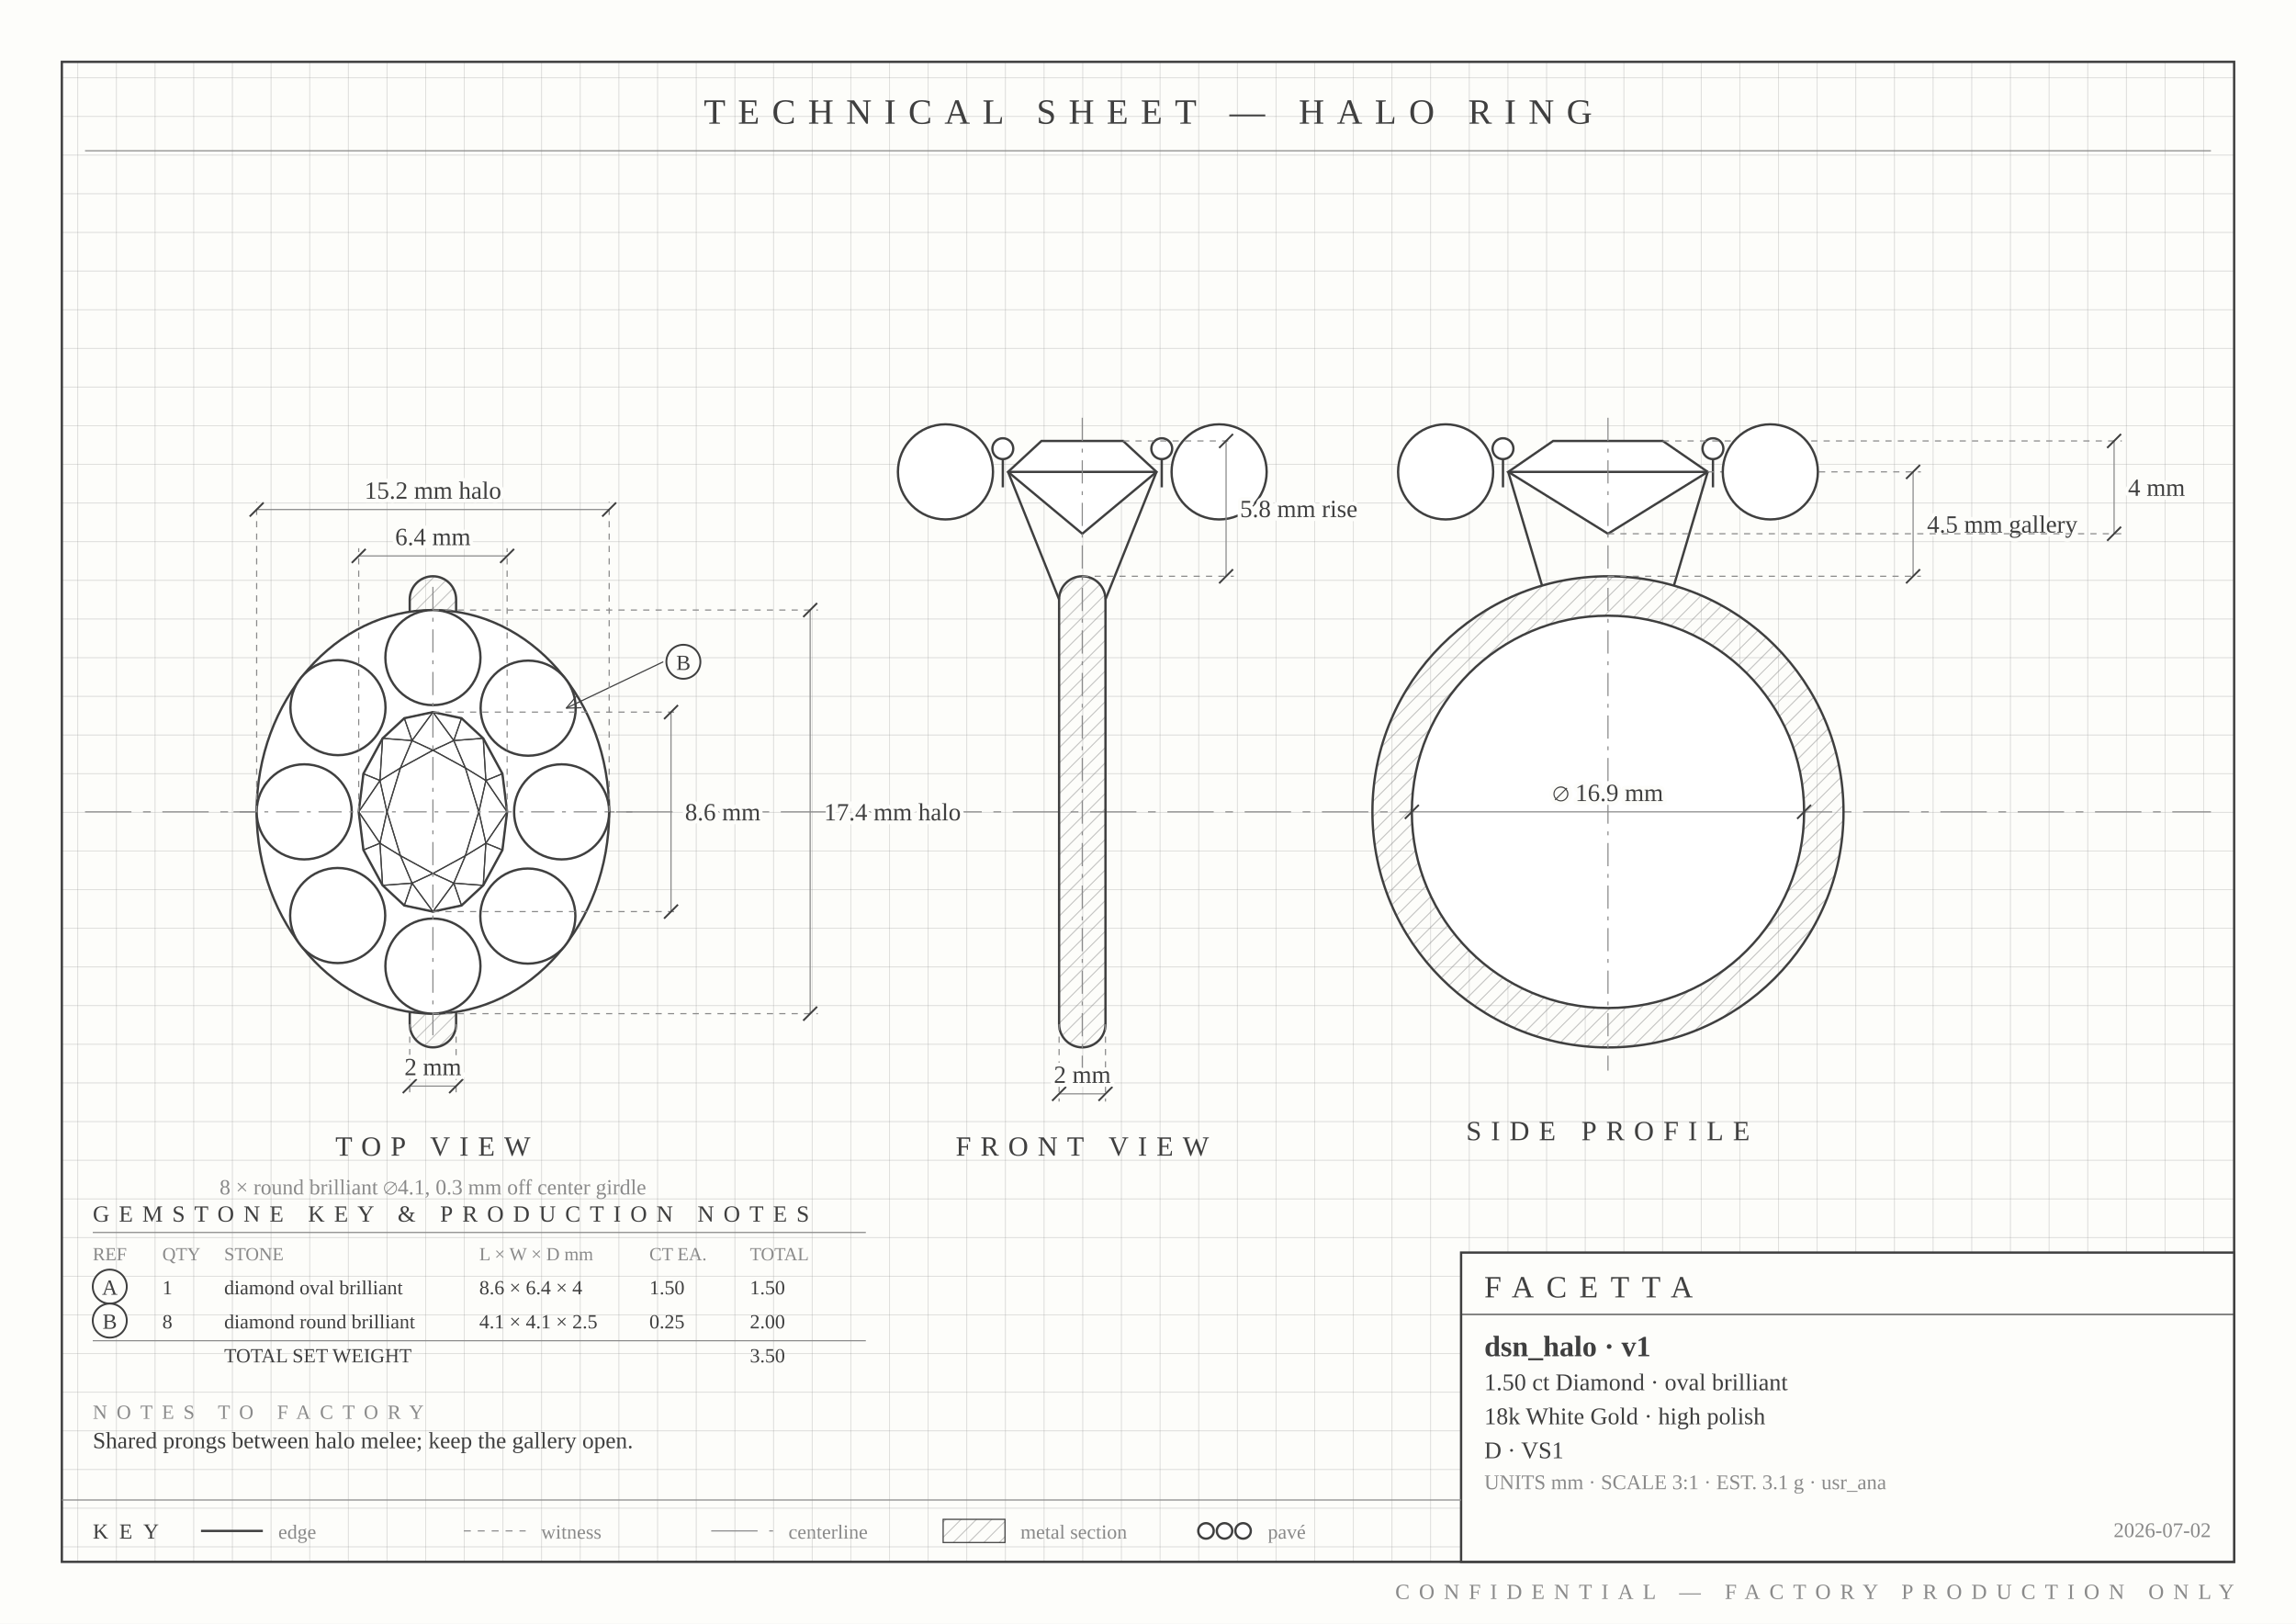
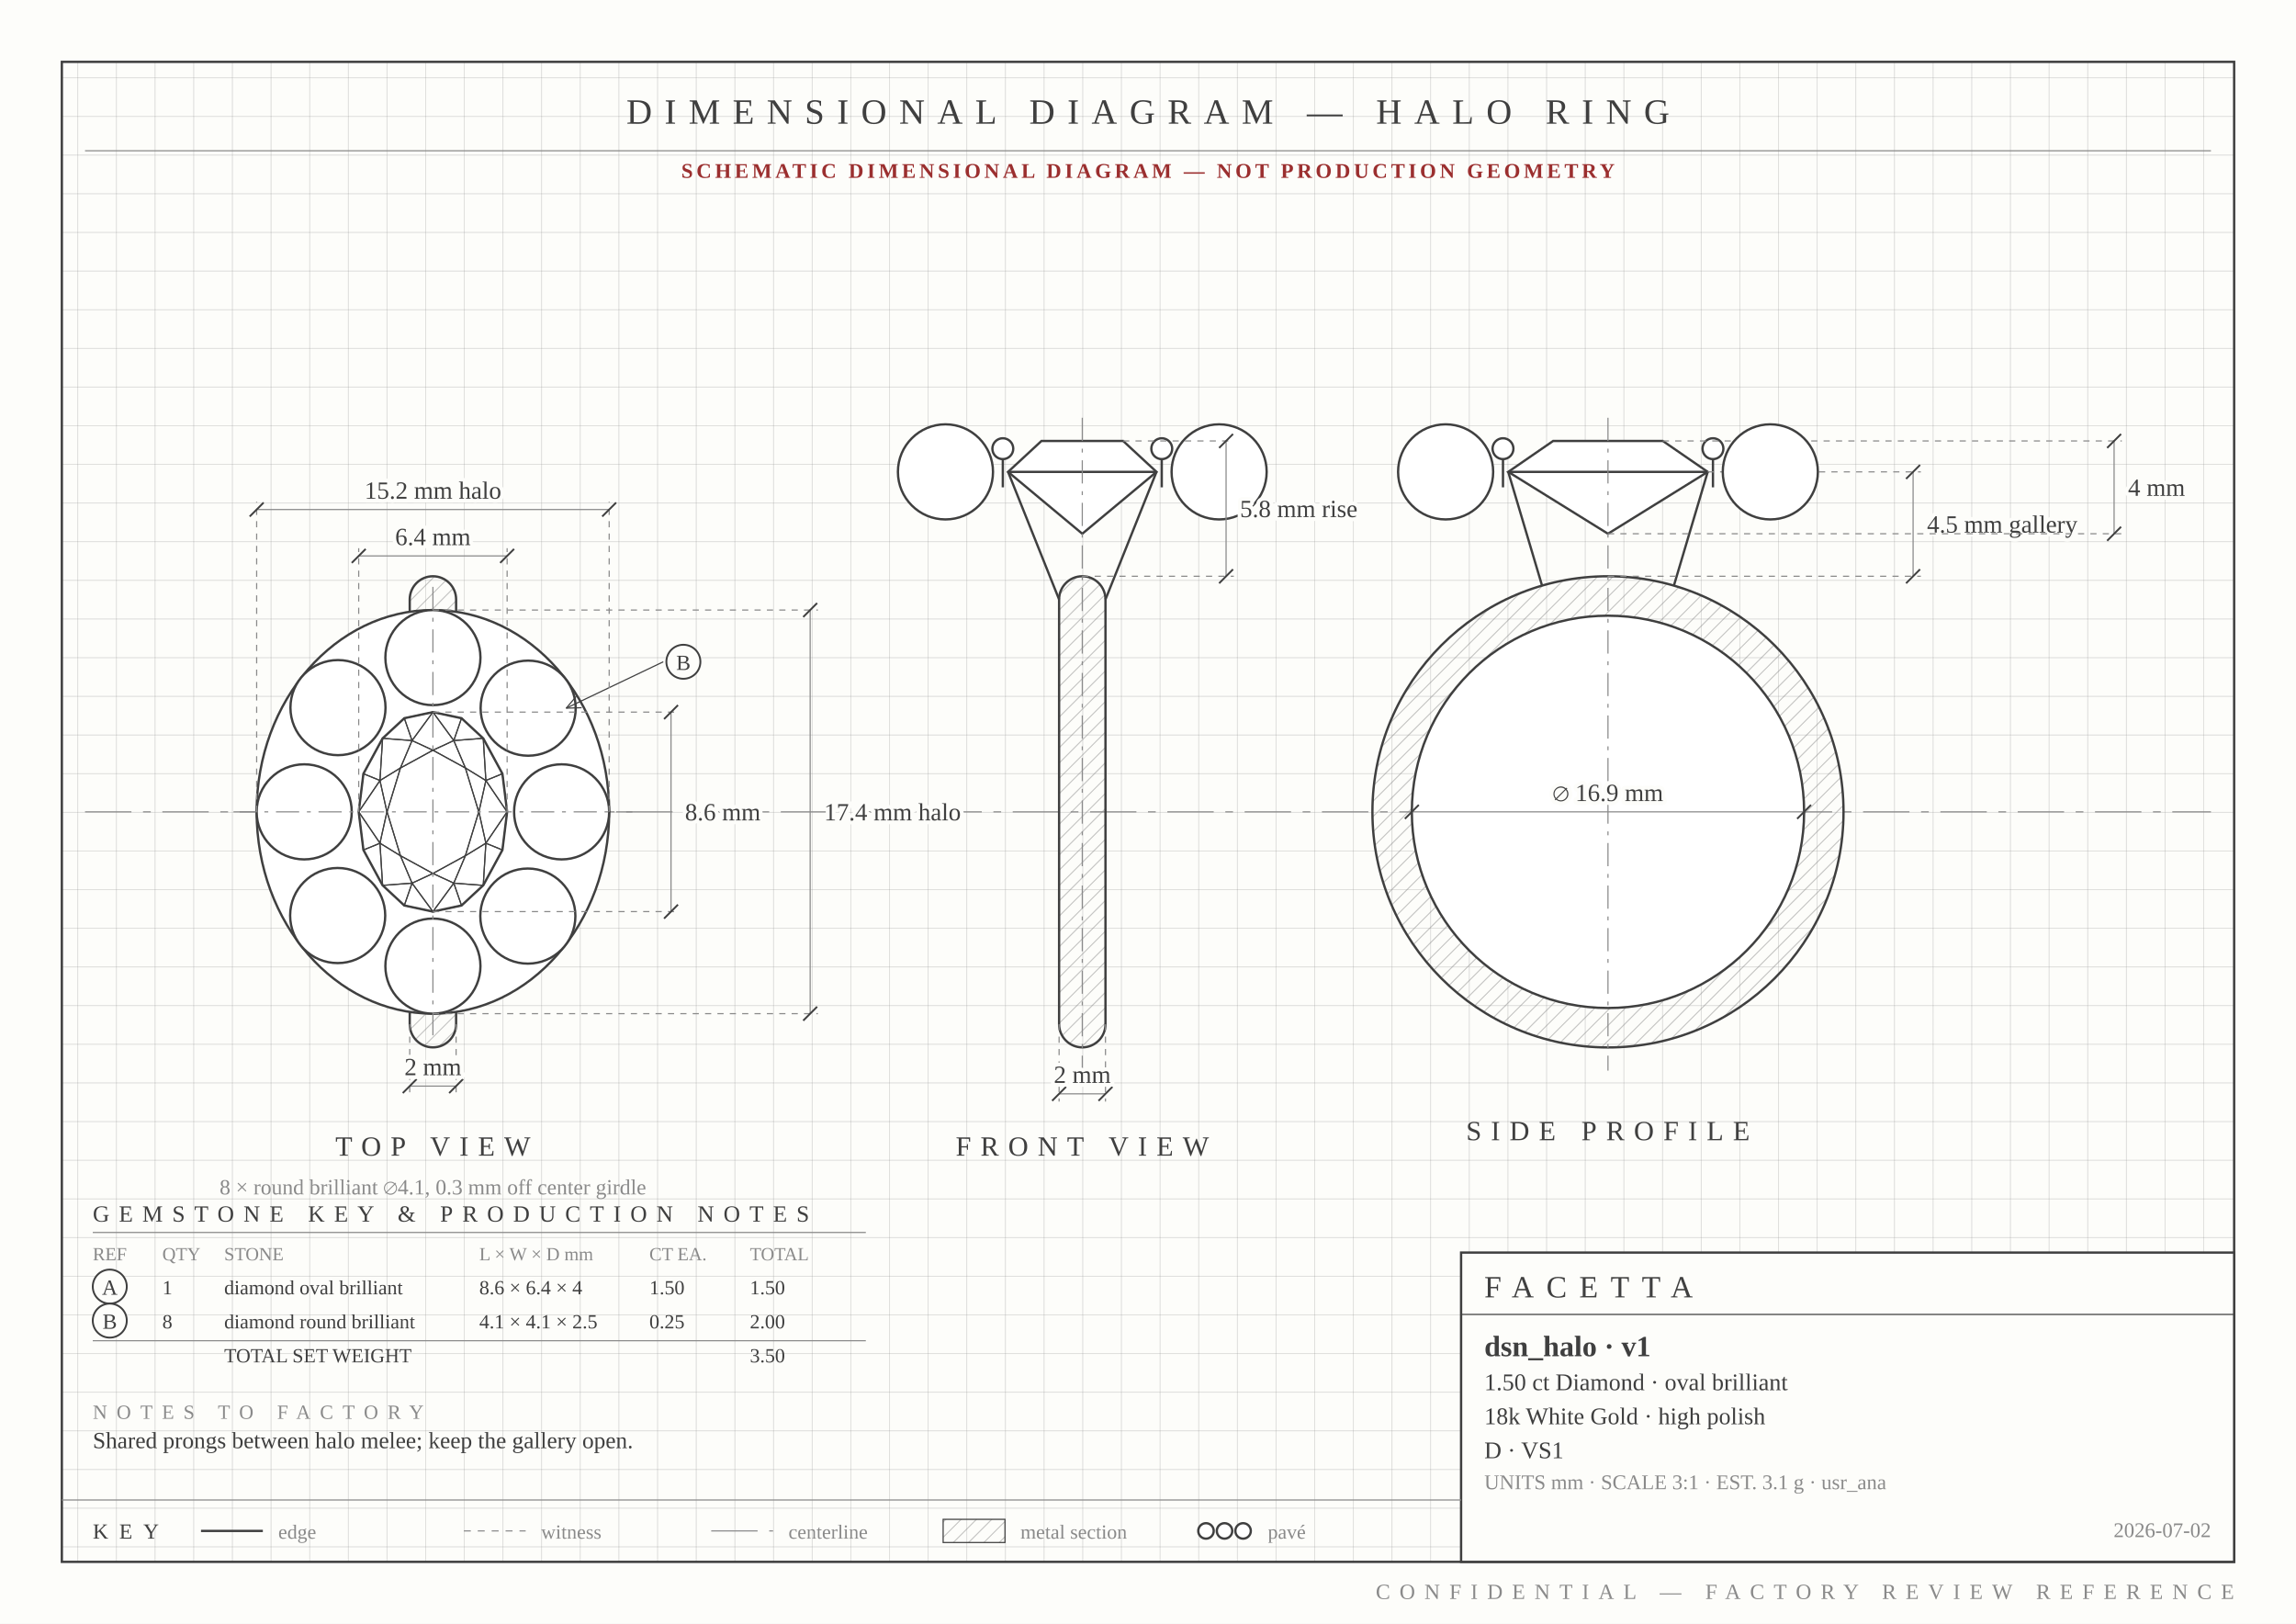
<svg xmlns="http://www.w3.org/2000/svg" viewBox="0 0 297 210" width="297mm" height="210mm" font-family="Georgia, 'Times New Roman', serif">
  <defs>
    <pattern id="hatch" width="1.4" height="1.4" patternTransform="rotate(45)" patternUnits="userSpaceOnUse">
      <line x1="0" y1="0" x2="0" y2="1.4" stroke="#8a8a8a" stroke-width="0.12" />
    </pattern>
    <pattern id="grid" width="5" height="5" patternUnits="userSpaceOnUse">
      <line x1="0" y1="0" x2="5" y2="0" stroke="#8a8a8a" stroke-width="0.06" />
      <line x1="0" y1="0" x2="0" y2="5" stroke="#8a8a8a" stroke-width="0.06" />
    </pattern>
  </defs>
  <rect x="0" y="0" width="297" height="210" fill="#fdfdfa" />
  <rect x="8" y="8" width="281" height="194" fill="url(#grid)" stroke="#3f3f3f" stroke-width="0.3" />
-   <text x="148.50" y="16.00" font-family="Georgia, 'Times New Roman', serif" font-size="4.6" fill="#3f3f3f" text-anchor="middle" letter-spacing="1.6">TECHNICAL SHEET — HALO RING</text>
+   <text x="148.50" y="16.00" font-family="Georgia, 'Times New Roman', serif" font-size="4.6" fill="#3f3f3f" text-anchor="middle" letter-spacing="1.6">DIMENSIONAL DIAGRAM — HALO RING</text>
  <line x1="11.00" y1="19.50" x2="286.00" y2="19.50" stroke="#8a8a8a" stroke-width="0.15" />
+   <text x="148.50" y="23.00" font-family="Georgia, 'Times New Roman', serif" font-size="2.7" fill="#9b2f2f" text-anchor="middle" font-weight="bold" letter-spacing="0.45">SCHEMATIC DIMENSIONAL DIAGRAM — NOT PRODUCTION GEOMETRY</text>
  <line x1="11.00" y1="105.00" x2="286.00" y2="105.00" stroke="#8a8a8a" stroke-width="0.15" stroke-dasharray="6 1.5 1 1.5" />
  <rect x="53.00" y="74.53" width="6.00" height="60.93" rx="3.00" fill="url(#hatch)" stroke="#3f3f3f" stroke-width="0.3" />
  <ellipse cx="56.00" cy="105.00" rx="22.80" ry="26.10" fill="#ffffff" stroke="#3f3f3f" stroke-width="0.3" />
  <circle cx="56.00" cy="85.05" r="6.15" fill="#ffffff" stroke="#3f3f3f" stroke-width="0.3" />
  <circle cx="68.32" cy="91.59" r="6.15" fill="#ffffff" stroke="#3f3f3f" stroke-width="0.3" />
  <line x1="85.80" y1="85.59" x2="73.24" y2="91.59" stroke="#3f3f3f" stroke-width="0.15" />
  <line x1="73.24" y1="91.59" x2="75.24" y2="91.53" stroke="#3f3f3f" stroke-width="0.15" />
  <line x1="73.24" y1="91.59" x2="74.54" y2="90.06" stroke="#3f3f3f" stroke-width="0.15" />
  <circle cx="88.40" cy="85.59" r="2.2" fill="#fdfdfa" stroke="#3f3f3f" stroke-width="0.24" />
  <text x="88.40" y="86.64" font-family="Georgia, 'Times New Roman', serif" font-size="2.8" fill="#3f3f3f" text-anchor="middle">B</text>
  <circle cx="72.65" cy="105.00" r="6.15" fill="#ffffff" stroke="#3f3f3f" stroke-width="0.3" />
  <circle cx="68.28" cy="118.48" r="6.15" fill="#ffffff" stroke="#3f3f3f" stroke-width="0.3" />
  <circle cx="56.00" cy="124.95" r="6.15" fill="#ffffff" stroke="#3f3f3f" stroke-width="0.3" />
  <circle cx="43.68" cy="118.41" r="6.15" fill="#ffffff" stroke="#3f3f3f" stroke-width="0.3" />
  <circle cx="39.35" cy="105.00" r="6.15" fill="#ffffff" stroke="#3f3f3f" stroke-width="0.3" />
  <circle cx="43.72" cy="91.52" r="6.15" fill="#ffffff" stroke="#3f3f3f" stroke-width="0.3" />
  <polygon points="46.40,105.00 47.01,100.07 49.49,95.50 49.50,95.49 52.30,92.89 52.30,92.89 56.00,92.10 59.70,92.89 59.70,92.89 62.50,95.49 62.51,95.50 64.99,100.07 65.60,105.00 64.99,109.93 62.51,114.50 62.50,114.51 59.70,117.11 59.70,117.11 56.00,117.90 52.30,117.11 52.30,117.11 49.50,114.51 49.49,114.50 47.01,109.93" fill="#ffffff" stroke="#3f3f3f" stroke-width="0.3" />
  <polygon points="53.30,95.78 56.00,92.10 58.70,95.78 58.70,95.78 56.00,97.03 56.00,97.03 53.30,95.78" fill="none" stroke="#3f3f3f" stroke-width="0.15" />
  <polygon points="53.30,114.22 53.30,114.22 56.00,112.97 56.00,112.97 58.70,114.22 58.70,114.22 56.00,117.90" fill="none" stroke="#3f3f3f" stroke-width="0.15" />
  <polygon points="49.15,100.94 49.49,95.50 49.50,95.49 49.50,95.49 53.30,95.78 53.30,95.78 53.30,95.78 51.80,99.32 49.15,100.95" fill="none" stroke="#3f3f3f" stroke-width="0.15" />
  <polygon points="49.15,109.06 49.15,109.05 51.80,110.68 53.30,114.22 53.30,114.22 53.30,114.22 49.50,114.51 49.50,114.51 49.49,114.50" fill="none" stroke="#3f3f3f" stroke-width="0.15" />
  <polygon points="58.70,95.78 58.70,95.78 58.70,95.78 62.50,95.49 62.50,95.49 62.51,95.50 62.85,100.94 62.85,100.95 60.20,99.32" fill="none" stroke="#3f3f3f" stroke-width="0.15" />
  <polygon points="58.70,114.22 60.20,110.68 62.85,109.05 62.85,109.06 62.51,114.50 62.50,114.51 62.50,114.51 58.70,114.22 58.70,114.22" fill="none" stroke="#3f3f3f" stroke-width="0.15" />
  <polygon points="46.40,105.00 49.15,100.95 50.05,105.00 49.15,109.05" fill="none" stroke="#3f3f3f" stroke-width="0.15" />
  <polygon points="61.95,105.00 62.85,100.95 65.60,105.00 62.85,109.05" fill="none" stroke="#3f3f3f" stroke-width="0.15" />
  <polygon points="52.30,92.89 52.30,92.89 56.00,92.10 56.00,92.10 53.30,95.78 53.30,95.78" fill="none" stroke="#3f3f3f" stroke-width="0.15" />
  <polygon points="52.30,117.11 53.30,114.22 53.30,114.22 56.00,117.90 56.00,117.90 52.30,117.11" fill="none" stroke="#3f3f3f" stroke-width="0.15" />
  <polygon points="56.00,92.10 56.00,92.10 59.70,92.89 59.70,92.89 58.70,95.78 58.70,95.78 56.00,92.10" fill="none" stroke="#3f3f3f" stroke-width="0.15" />
  <polygon points="56.00,117.90 58.70,114.22 58.70,114.22 59.70,117.11 59.70,117.11 56.00,117.90 56.00,117.90" fill="none" stroke="#3f3f3f" stroke-width="0.15" />
  <polygon points="50.07,105.00 51.80,99.33 56.00,97.03 56.00,97.03 60.20,99.33 61.93,105.00 60.20,110.67 56.00,112.97 56.00,112.97 51.80,110.67" fill="none" stroke="#3f3f3f" stroke-width="0.15" />
  <polygon points="51.80,99.32 53.30,95.78 56.00,97.03 51.80,99.33" fill="none" stroke="#3f3f3f" stroke-width="0.15" />
  <polygon points="51.80,110.68 51.80,110.67 56.00,112.97 53.30,114.22" fill="none" stroke="#3f3f3f" stroke-width="0.15" />
  <polygon points="56.00,97.03 58.70,95.78 60.20,99.32 60.20,99.33" fill="none" stroke="#3f3f3f" stroke-width="0.15" />
  <polygon points="56.00,112.97 60.20,110.67 60.20,110.68 58.70,114.22" fill="none" stroke="#3f3f3f" stroke-width="0.15" />
  <polygon points="49.15,100.95 49.15,100.95 51.80,99.32 51.80,99.33 50.07,105.00 50.05,105.00" fill="none" stroke="#3f3f3f" stroke-width="0.15" />
  <polygon points="49.15,109.05 50.05,105.00 50.07,105.00 51.80,110.67 51.80,110.68 49.15,109.05" fill="none" stroke="#3f3f3f" stroke-width="0.15" />
  <polygon points="60.20,99.33 60.20,99.32 62.85,100.95 62.85,100.95 61.95,105.00 61.93,105.00" fill="none" stroke="#3f3f3f" stroke-width="0.15" />
  <polygon points="60.20,110.67 61.93,105.00 61.95,105.00 62.85,109.05 62.85,109.05 60.20,110.68" fill="none" stroke="#3f3f3f" stroke-width="0.15" />
  <polygon points="49.50,95.49 52.30,92.89 53.30,95.78" fill="none" stroke="#3f3f3f" stroke-width="0.15" />
  <polygon points="49.50,114.51 53.30,114.22 52.30,117.11" fill="none" stroke="#3f3f3f" stroke-width="0.15" />
  <polygon points="58.70,95.78 59.70,92.89 62.50,95.49" fill="none" stroke="#3f3f3f" stroke-width="0.15" />
  <polygon points="58.70,114.22 62.50,114.51 59.70,117.11" fill="none" stroke="#3f3f3f" stroke-width="0.15" />
  <polygon points="47.01,100.07 49.49,95.50 49.15,100.94" fill="none" stroke="#3f3f3f" stroke-width="0.15" />
  <polygon points="47.01,109.93 49.15,109.06 49.49,114.50" fill="none" stroke="#3f3f3f" stroke-width="0.15" />
  <polygon points="62.51,95.50 64.99,100.07 62.85,100.94" fill="none" stroke="#3f3f3f" stroke-width="0.15" />
  <polygon points="62.51,114.50 62.85,109.06 64.99,109.93" fill="none" stroke="#3f3f3f" stroke-width="0.15" />
  <polygon points="46.40,105.00 46.40,105.00 46.40,105.00 49.15,109.05 49.15,109.05 49.15,109.06 47.01,109.93 47.01,109.93" fill="none" stroke="#3f3f3f" stroke-width="0.15" />
  <polygon points="46.40,105.00 47.01,100.07 47.01,100.07 49.15,100.94 49.15,100.95 49.15,100.95 46.40,105.00" fill="none" stroke="#3f3f3f" stroke-width="0.15" />
  <polygon points="62.85,109.05 62.85,109.05 65.60,105.00 65.60,105.00 64.99,109.93 64.99,109.93 62.85,109.06" fill="none" stroke="#3f3f3f" stroke-width="0.15" />
  <polygon points="62.85,100.95 62.85,100.94 64.99,100.07 64.99,100.07 65.60,105.00 65.60,105.00 65.60,105.00 62.85,100.95" fill="none" stroke="#3f3f3f" stroke-width="0.15" />
  <line x1="56.00" y1="75.90" x2="56.00" y2="134.10" stroke="#8a8a8a" stroke-width="0.15" stroke-dasharray="3 1 0.5 1" />
  <line x1="30.20" y1="105.00" x2="81.80" y2="105.00" stroke="#8a8a8a" stroke-width="0.15" stroke-dasharray="3 1 0.5 1" />
  <line x1="46.40" y1="105.00" x2="46.40" y2="70.90" stroke="#8a8a8a" stroke-width="0.15" stroke-dasharray="0.8 0.8" />
  <line x1="65.60" y1="105.00" x2="65.60" y2="70.90" stroke="#8a8a8a" stroke-width="0.15" stroke-dasharray="0.8 0.8" />
  <line x1="46.40" y1="71.90" x2="65.60" y2="71.90" stroke="#8a8a8a" stroke-width="0.15" />
  <line x1="45.50" y1="72.80" x2="47.30" y2="71.00" stroke="#3f3f3f" stroke-width="0.24" />
  <line x1="64.70" y1="72.80" x2="66.50" y2="71.00" stroke="#3f3f3f" stroke-width="0.24" />
  <text x="56.00" y="70.50" font-family="Georgia, 'Times New Roman', serif" font-size="3.2" fill="#3f3f3f" text-anchor="middle" stroke="#fdfdfa" stroke-width="1.0" stroke-linejoin="round" paint-order="stroke">6.4 mm</text>
  <line x1="33.20" y1="105.00" x2="33.20" y2="64.90" stroke="#8a8a8a" stroke-width="0.15" stroke-dasharray="0.8 0.8" />
  <line x1="78.80" y1="105.00" x2="78.80" y2="64.90" stroke="#8a8a8a" stroke-width="0.15" stroke-dasharray="0.8 0.8" />
  <line x1="33.20" y1="65.90" x2="78.80" y2="65.90" stroke="#8a8a8a" stroke-width="0.15" />
  <line x1="32.30" y1="66.80" x2="34.10" y2="65.00" stroke="#3f3f3f" stroke-width="0.24" />
  <line x1="77.90" y1="66.80" x2="79.70" y2="65.00" stroke="#3f3f3f" stroke-width="0.24" />
  <text x="56.00" y="64.50" font-family="Georgia, 'Times New Roman', serif" font-size="3.2" fill="#3f3f3f" text-anchor="middle" stroke="#fdfdfa" stroke-width="1.0" stroke-linejoin="round" paint-order="stroke">15.2 mm halo</text>
  <line x1="56.00" y1="92.10" x2="87.80" y2="92.10" stroke="#8a8a8a" stroke-width="0.15" stroke-dasharray="0.8 0.8" />
  <line x1="56.00" y1="117.90" x2="87.80" y2="117.90" stroke="#8a8a8a" stroke-width="0.15" stroke-dasharray="0.8 0.8" />
  <line x1="86.80" y1="92.10" x2="86.80" y2="117.90" stroke="#8a8a8a" stroke-width="0.15" />
  <line x1="85.90" y1="93.00" x2="87.70" y2="91.20" stroke="#3f3f3f" stroke-width="0.24" />
  <line x1="85.90" y1="118.80" x2="87.70" y2="117.00" stroke="#3f3f3f" stroke-width="0.24" />
  <text x="88.60" y="106.10" font-family="Georgia, 'Times New Roman', serif" font-size="3.2" fill="#3f3f3f" text-anchor="start" stroke="#fdfdfa" stroke-width="1.0" stroke-linejoin="round" paint-order="stroke">8.6 mm</text>
  <line x1="56.00" y1="78.90" x2="105.80" y2="78.90" stroke="#8a8a8a" stroke-width="0.15" stroke-dasharray="0.8 0.8" />
  <line x1="56.00" y1="131.10" x2="105.80" y2="131.10" stroke="#8a8a8a" stroke-width="0.15" stroke-dasharray="0.8 0.8" />
  <line x1="104.80" y1="78.90" x2="104.80" y2="131.10" stroke="#8a8a8a" stroke-width="0.15" />
  <line x1="103.90" y1="79.80" x2="105.70" y2="78.00" stroke="#3f3f3f" stroke-width="0.24" />
  <line x1="103.90" y1="132.00" x2="105.70" y2="130.20" stroke="#3f3f3f" stroke-width="0.24" />
  <text x="106.60" y="106.10" font-family="Georgia, 'Times New Roman', serif" font-size="3.2" fill="#3f3f3f" text-anchor="start" stroke="#fdfdfa" stroke-width="1.0" stroke-linejoin="round" paint-order="stroke">17.4 mm halo</text>
  <line x1="53.00" y1="132.47" x2="53.00" y2="141.47" stroke="#8a8a8a" stroke-width="0.15" stroke-dasharray="0.8 0.8" />
  <line x1="59.00" y1="132.47" x2="59.00" y2="141.47" stroke="#8a8a8a" stroke-width="0.15" stroke-dasharray="0.8 0.8" />
  <line x1="53.00" y1="140.47" x2="59.00" y2="140.47" stroke="#8a8a8a" stroke-width="0.15" />
  <line x1="52.10" y1="141.37" x2="53.90" y2="139.56" stroke="#3f3f3f" stroke-width="0.24" />
  <line x1="58.10" y1="141.37" x2="59.90" y2="139.56" stroke="#3f3f3f" stroke-width="0.24" />
  <text x="56.00" y="139.06" font-family="Georgia, 'Times New Roman', serif" font-size="3.2" fill="#3f3f3f" text-anchor="middle" stroke="#fdfdfa" stroke-width="1.0" stroke-linejoin="round" paint-order="stroke">2 mm</text>
  <text x="56.00" y="149.47" font-family="Georgia, 'Times New Roman', serif" font-size="3.6" fill="#3f3f3f" text-anchor="middle" letter-spacing="1.2">TOP VIEW</text>
  <text x="56.00" y="154.47" font-family="Georgia, 'Times New Roman', serif" font-size="2.8" fill="#8a8a8a" text-anchor="middle">8 × round brilliant ⌀4.1, 0.3 mm off center girdle</text>
  <rect x="137.00" y="74.53" width="6.00" height="60.93" rx="3.00" fill="url(#hatch)" stroke="#3f3f3f" stroke-width="0.3" />
  <line x1="137.00" y1="77.53" x2="130.40" y2="61.03" stroke="#3f3f3f" stroke-width="0.3" />
  <line x1="143.00" y1="77.53" x2="149.60" y2="61.03" stroke="#3f3f3f" stroke-width="0.3" />
  <polygon points="134.72,57.03 145.28,57.03 149.60,61.03 140.00,69.03 130.40,61.03" fill="#ffffff" stroke="#3f3f3f" stroke-width="0.3" />
  <line x1="130.40" y1="61.03" x2="149.60" y2="61.03" stroke="#3f3f3f" stroke-width="0.3" />
  <line x1="140.00" y1="54.03" x2="140.00" y2="138.47" stroke="#8a8a8a" stroke-width="0.15" stroke-dasharray="3 1 0.5 1" />
  <line x1="129.72" y1="63.03" x2="129.72" y2="58.03" stroke="#3f3f3f" stroke-width="0.3" />
  <circle cx="129.72" cy="58.03" r="1.35" fill="#ffffff" stroke="#3f3f3f" stroke-width="0.3" />
  <line x1="150.28" y1="63.03" x2="150.28" y2="58.03" stroke="#3f3f3f" stroke-width="0.3" />
  <circle cx="150.28" cy="58.03" r="1.35" fill="#ffffff" stroke="#3f3f3f" stroke-width="0.3" />
  <circle cx="122.30" cy="61.03" r="6.15" fill="#ffffff" stroke="#3f3f3f" stroke-width="0.3" />
  <circle cx="157.70" cy="61.03" r="6.15" fill="#ffffff" stroke="#3f3f3f" stroke-width="0.3" />
  <line x1="145.28" y1="57.03" x2="159.60" y2="57.03" stroke="#8a8a8a" stroke-width="0.15" stroke-dasharray="0.8 0.8" />
  <line x1="140.00" y1="74.53" x2="159.60" y2="74.53" stroke="#8a8a8a" stroke-width="0.15" stroke-dasharray="0.8 0.8" />
  <line x1="158.60" y1="57.03" x2="158.60" y2="74.53" stroke="#8a8a8a" stroke-width="0.15" />
  <line x1="157.70" y1="57.93" x2="159.50" y2="56.13" stroke="#3f3f3f" stroke-width="0.24" />
  <line x1="157.70" y1="75.44" x2="159.50" y2="73.63" stroke="#3f3f3f" stroke-width="0.24" />
  <text x="160.40" y="66.88" font-family="Georgia, 'Times New Roman', serif" font-size="3.2" fill="#3f3f3f" text-anchor="start" stroke="#fdfdfa" stroke-width="1.0" stroke-linejoin="round" paint-order="stroke">5.8 mm rise</text>
  <line x1="137.00" y1="132.47" x2="137.00" y2="142.47" stroke="#8a8a8a" stroke-width="0.15" stroke-dasharray="0.8 0.8" />
  <line x1="143.00" y1="132.47" x2="143.00" y2="142.47" stroke="#8a8a8a" stroke-width="0.15" stroke-dasharray="0.8 0.8" />
  <line x1="137.00" y1="141.47" x2="143.00" y2="141.47" stroke="#8a8a8a" stroke-width="0.15" />
  <line x1="136.10" y1="142.37" x2="137.90" y2="140.56" stroke="#3f3f3f" stroke-width="0.24" />
  <line x1="142.10" y1="142.37" x2="143.90" y2="140.56" stroke="#3f3f3f" stroke-width="0.24" />
  <text x="140.00" y="140.06" font-family="Georgia, 'Times New Roman', serif" font-size="3.2" fill="#3f3f3f" text-anchor="middle" stroke="#fdfdfa" stroke-width="1.0" stroke-linejoin="round" paint-order="stroke">2 mm</text>
  <text x="140.00" y="149.47" font-family="Georgia, 'Times New Roman', serif" font-size="3.6" fill="#3f3f3f" text-anchor="middle" letter-spacing="1.2">FRONT VIEW</text>
  <circle cx="208.00" cy="105.00" r="30.47" fill="url(#hatch)" stroke="#3f3f3f" stroke-width="0.3" />
  <circle cx="208.00" cy="105.00" r="25.37" fill="#ffffff" stroke="#3f3f3f" stroke-width="0.3" />
  <line x1="199.47" y1="75.73" x2="195.10" y2="61.03" stroke="#3f3f3f" stroke-width="0.3" />
  <line x1="216.53" y1="75.73" x2="220.90" y2="61.03" stroke="#3f3f3f" stroke-width="0.3" />
  <polygon points="200.91,57.03 215.09,57.03 220.90,61.03 208.00,69.03 195.10,61.03" fill="#ffffff" stroke="#3f3f3f" stroke-width="0.3" />
  <line x1="195.10" y1="61.03" x2="220.90" y2="61.03" stroke="#3f3f3f" stroke-width="0.3" />
  <line x1="208.00" y1="54.03" x2="208.00" y2="138.47" stroke="#8a8a8a" stroke-width="0.15" stroke-dasharray="3 1 0.5 1" />
  <line x1="194.42" y1="63.03" x2="194.42" y2="58.03" stroke="#3f3f3f" stroke-width="0.3" />
  <circle cx="194.42" cy="58.03" r="1.35" fill="#ffffff" stroke="#3f3f3f" stroke-width="0.3" />
  <line x1="221.58" y1="63.03" x2="221.58" y2="58.03" stroke="#3f3f3f" stroke-width="0.3" />
  <circle cx="221.58" cy="58.03" r="1.35" fill="#ffffff" stroke="#3f3f3f" stroke-width="0.3" />
  <line x1="182.63" y1="105.00" x2="233.37" y2="105.00" stroke="#8a8a8a" stroke-width="0.15" />
  <line x1="181.73" y1="105.90" x2="183.53" y2="104.10" stroke="#3f3f3f" stroke-width="0.24" />
  <line x1="232.47" y1="105.90" x2="234.27" y2="104.10" stroke="#3f3f3f" stroke-width="0.24" />
  <text x="208.00" y="103.60" font-family="Georgia, 'Times New Roman', serif" font-size="3.2" fill="#3f3f3f" text-anchor="middle" stroke="#fdfdfa" stroke-width="1.0" stroke-linejoin="round" paint-order="stroke">⌀ 16.9 mm</text>
  <line x1="220.90" y1="61.03" x2="248.47" y2="61.03" stroke="#8a8a8a" stroke-width="0.15" stroke-dasharray="0.8 0.8" />
  <line x1="208.00" y1="74.53" x2="248.47" y2="74.53" stroke="#8a8a8a" stroke-width="0.15" stroke-dasharray="0.8 0.8" />
  <line x1="247.47" y1="61.03" x2="247.47" y2="74.53" stroke="#8a8a8a" stroke-width="0.15" />
  <line x1="246.56" y1="61.93" x2="248.37" y2="60.13" stroke="#3f3f3f" stroke-width="0.24" />
  <line x1="246.56" y1="75.44" x2="248.37" y2="73.63" stroke="#3f3f3f" stroke-width="0.24" />
  <text x="249.27" y="68.88" font-family="Georgia, 'Times New Roman', serif" font-size="3.2" fill="#3f3f3f" text-anchor="start" stroke="#fdfdfa" stroke-width="1.0" stroke-linejoin="round" paint-order="stroke">4.5 mm gallery</text>
  <line x1="215.09" y1="57.03" x2="274.47" y2="57.03" stroke="#8a8a8a" stroke-width="0.15" stroke-dasharray="0.8 0.8" />
  <line x1="208.00" y1="69.03" x2="274.47" y2="69.03" stroke="#8a8a8a" stroke-width="0.15" stroke-dasharray="0.8 0.8" />
  <line x1="273.47" y1="57.03" x2="273.47" y2="69.03" stroke="#8a8a8a" stroke-width="0.15" />
  <line x1="272.57" y1="57.93" x2="274.37" y2="56.13" stroke="#3f3f3f" stroke-width="0.24" />
  <line x1="272.57" y1="69.94" x2="274.37" y2="68.13" stroke="#3f3f3f" stroke-width="0.24" />
  <text x="275.27" y="64.13" font-family="Georgia, 'Times New Roman', serif" font-size="3.2" fill="#3f3f3f" text-anchor="start" stroke="#fdfdfa" stroke-width="1.0" stroke-linejoin="round" paint-order="stroke">4 mm</text>
  <text x="208.00" y="147.47" font-family="Georgia, 'Times New Roman', serif" font-size="3.6" fill="#3f3f3f" text-anchor="middle" letter-spacing="1.2">SIDE PROFILE</text>
  <circle cx="187.00" cy="61.03" r="6.15" fill="#ffffff" stroke="#3f3f3f" stroke-width="0.3" />
  <circle cx="229.00" cy="61.03" r="6.15" fill="#ffffff" stroke="#3f3f3f" stroke-width="0.3" />
  <text x="12.00" y="158.00" font-family="Georgia, 'Times New Roman', serif" font-size="3.0" fill="#3f3f3f" text-anchor="start" letter-spacing="1.2">GEMSTONE KEY &amp; PRODUCTION NOTES</text>
  <line x1="12.00" y1="159.40" x2="112.00" y2="159.40" stroke="#8a8a8a" stroke-width="0.15" />
  <text x="12.00" y="163.00" font-family="Georgia, 'Times New Roman', serif" font-size="2.4" fill="#8a8a8a" text-anchor="start">REF</text>
  <text x="21.00" y="163.00" font-family="Georgia, 'Times New Roman', serif" font-size="2.4" fill="#8a8a8a" text-anchor="start">QTY</text>
  <text x="29.00" y="163.00" font-family="Georgia, 'Times New Roman', serif" font-size="2.4" fill="#8a8a8a" text-anchor="start">STONE</text>
  <text x="62.00" y="163.00" font-family="Georgia, 'Times New Roman', serif" font-size="2.4" fill="#8a8a8a" text-anchor="start">L × W × D mm</text>
  <text x="84.00" y="163.00" font-family="Georgia, 'Times New Roman', serif" font-size="2.4" fill="#8a8a8a" text-anchor="start">CT EA.</text>
  <text x="97.00" y="163.00" font-family="Georgia, 'Times New Roman', serif" font-size="2.4" fill="#8a8a8a" text-anchor="start">TOTAL</text>
  <circle cx="14.20" cy="166.40" r="2.2" fill="#fdfdfa" stroke="#3f3f3f" stroke-width="0.24" />
  <text x="14.20" y="167.45" font-family="Georgia, 'Times New Roman', serif" font-size="2.8" fill="#3f3f3f" text-anchor="middle">A</text>
  <text x="21.00" y="167.40" font-family="Georgia, 'Times New Roman', serif" font-size="2.6" fill="#3f3f3f" text-anchor="start">1</text>
  <text x="29.00" y="167.40" font-family="Georgia, 'Times New Roman', serif" font-size="2.6" fill="#3f3f3f" text-anchor="start">diamond oval brilliant</text>
  <text x="62.00" y="167.40" font-family="Georgia, 'Times New Roman', serif" font-size="2.6" fill="#3f3f3f" text-anchor="start">8.6 × 6.4 × 4</text>
  <text x="84.00" y="167.40" font-family="Georgia, 'Times New Roman', serif" font-size="2.6" fill="#3f3f3f" text-anchor="start">1.50</text>
  <text x="97.00" y="167.40" font-family="Georgia, 'Times New Roman', serif" font-size="2.6" fill="#3f3f3f" text-anchor="start">1.50</text>
  <circle cx="14.20" cy="170.80" r="2.2" fill="#fdfdfa" stroke="#3f3f3f" stroke-width="0.24" />
  <text x="14.20" y="171.85" font-family="Georgia, 'Times New Roman', serif" font-size="2.8" fill="#3f3f3f" text-anchor="middle">B</text>
  <text x="21.00" y="171.80" font-family="Georgia, 'Times New Roman', serif" font-size="2.6" fill="#3f3f3f" text-anchor="start">8</text>
  <text x="29.00" y="171.80" font-family="Georgia, 'Times New Roman', serif" font-size="2.6" fill="#3f3f3f" text-anchor="start">diamond round brilliant</text>
  <text x="62.00" y="171.80" font-family="Georgia, 'Times New Roman', serif" font-size="2.6" fill="#3f3f3f" text-anchor="start">4.1 × 4.1 × 2.5</text>
  <text x="84.00" y="171.80" font-family="Georgia, 'Times New Roman', serif" font-size="2.6" fill="#3f3f3f" text-anchor="start">0.25</text>
  <text x="97.00" y="171.80" font-family="Georgia, 'Times New Roman', serif" font-size="2.6" fill="#3f3f3f" text-anchor="start">2.00</text>
  <line x1="12.00" y1="173.40" x2="112.00" y2="173.40" stroke="#8a8a8a" stroke-width="0.15" />
  <text x="29.00" y="176.20" font-family="Georgia, 'Times New Roman', serif" font-size="2.6" fill="#3f3f3f" text-anchor="start">TOTAL SET WEIGHT</text>
  <text x="97.00" y="176.20" font-family="Georgia, 'Times New Roman', serif" font-size="2.6" fill="#3f3f3f" text-anchor="start">3.50</text>
  <rect x="189.00" y="162.00" width="100" height="40" fill="#fdfdfa" stroke="#3f3f3f" stroke-width="0.3" />
  <line x1="189.00" y1="170.00" x2="289.00" y2="170.00" stroke="#3f3f3f" stroke-width="0.15" />
  <text x="192.00" y="167.80" font-family="Georgia, 'Times New Roman', serif" font-size="4.0" fill="#3f3f3f" text-anchor="start" letter-spacing="1.6">FACETTA</text>
  <text x="192.00" y="175.40" font-family="Georgia, 'Times New Roman', serif" font-size="3.8" fill="#3f3f3f" text-anchor="start" font-weight="bold">dsn_halo  ·  v1</text>
  <text x="192.00" y="179.80" font-family="Georgia, 'Times New Roman', serif" font-size="3.1" fill="#3f3f3f" text-anchor="start">1.50 ct Diamond  ·  oval brilliant</text>
  <text x="192.00" y="184.20" font-family="Georgia, 'Times New Roman', serif" font-size="3.1" fill="#3f3f3f" text-anchor="start">18k White Gold  ·  high polish</text>
  <text x="192.00" y="188.60" font-family="Georgia, 'Times New Roman', serif" font-size="3.1" fill="#3f3f3f" text-anchor="start">D  ·  VS1</text>
  <text x="192.00" y="192.60" font-family="Georgia, 'Times New Roman', serif" font-size="2.7" fill="#8a8a8a" text-anchor="start">UNITS mm  ·  SCALE 3:1  ·  EST. 3.1 g  ·  usr_ana</text>
  <text x="286.00" y="198.80" font-family="Georgia, 'Times New Roman', serif" font-size="2.7" fill="#8a8a8a" text-anchor="end">2026-07-02</text>
  <line x1="8.00" y1="194.00" x2="189.00" y2="194.00" stroke="#8a8a8a" stroke-width="0.15" />
  <text x="12.00" y="199.00" font-family="Georgia, 'Times New Roman', serif" font-size="2.8" fill="#3f3f3f" text-anchor="start" letter-spacing="1.4">KEY</text>
  <line x1="26.00" y1="198.00" x2="34.00" y2="198.00" stroke="#3f3f3f" stroke-width="0.3" />
  <text x="36.00" y="199.00" font-family="Georgia, 'Times New Roman', serif" font-size="2.6" fill="#8a8a8a" text-anchor="start">edge</text>
  <line x1="60.00" y1="198.00" x2="68.00" y2="198.00" stroke="#8a8a8a" stroke-width="0.15" stroke-dasharray="0.9 0.9" />
  <text x="70.00" y="199.00" font-family="Georgia, 'Times New Roman', serif" font-size="2.6" fill="#8a8a8a" text-anchor="start">witness</text>
  <line x1="92.00" y1="198.00" x2="100.00" y2="198.00" stroke="#8a8a8a" stroke-width="0.15" stroke-dasharray="6 1.5 1 1.5" />
  <text x="102.00" y="199.00" font-family="Georgia, 'Times New Roman', serif" font-size="2.6" fill="#8a8a8a" text-anchor="start">centerline</text>
  <rect x="122.00" y="196.50" width="8" height="3" fill="url(#hatch)" stroke="#3f3f3f" stroke-width="0.15" />
  <text x="132.00" y="199.00" font-family="Georgia, 'Times New Roman', serif" font-size="2.6" fill="#8a8a8a" text-anchor="start">metal section</text>
  <circle cx="156.00" cy="198.00" r="1.00" fill="#ffffff" stroke="#3f3f3f" stroke-width="0.3" />
  <circle cx="158.40" cy="198.00" r="1.00" fill="#ffffff" stroke="#3f3f3f" stroke-width="0.3" />
  <circle cx="160.80" cy="198.00" r="1.00" fill="#ffffff" stroke="#3f3f3f" stroke-width="0.3" />
  <text x="164.00" y="199.00" font-family="Georgia, 'Times New Roman', serif" font-size="2.6" fill="#8a8a8a" text-anchor="start">pavé</text>
  <text x="12.00" y="183.50" font-family="Georgia, 'Times New Roman', serif" font-size="2.6" fill="#8a8a8a" text-anchor="start" letter-spacing="1.2">NOTES TO FACTORY</text>
  <text x="12.00" y="187.30" font-family="Georgia, 'Times New Roman', serif" font-size="3.0" fill="#3f3f3f" text-anchor="start">Shared prongs between halo melee; keep the gallery open.</text>
-   <text x="289.00" y="206.80" font-family="Georgia, 'Times New Roman', serif" font-size="2.8" fill="#8a8a8a" text-anchor="end" letter-spacing="1.2">CONFIDENTIAL — FACTORY PRODUCTION ONLY</text>
+   <text x="289.00" y="206.80" font-family="Georgia, 'Times New Roman', serif" font-size="2.8" fill="#8a8a8a" text-anchor="end" letter-spacing="1.2">CONFIDENTIAL — FACTORY REVIEW REFERENCE</text>
</svg>
